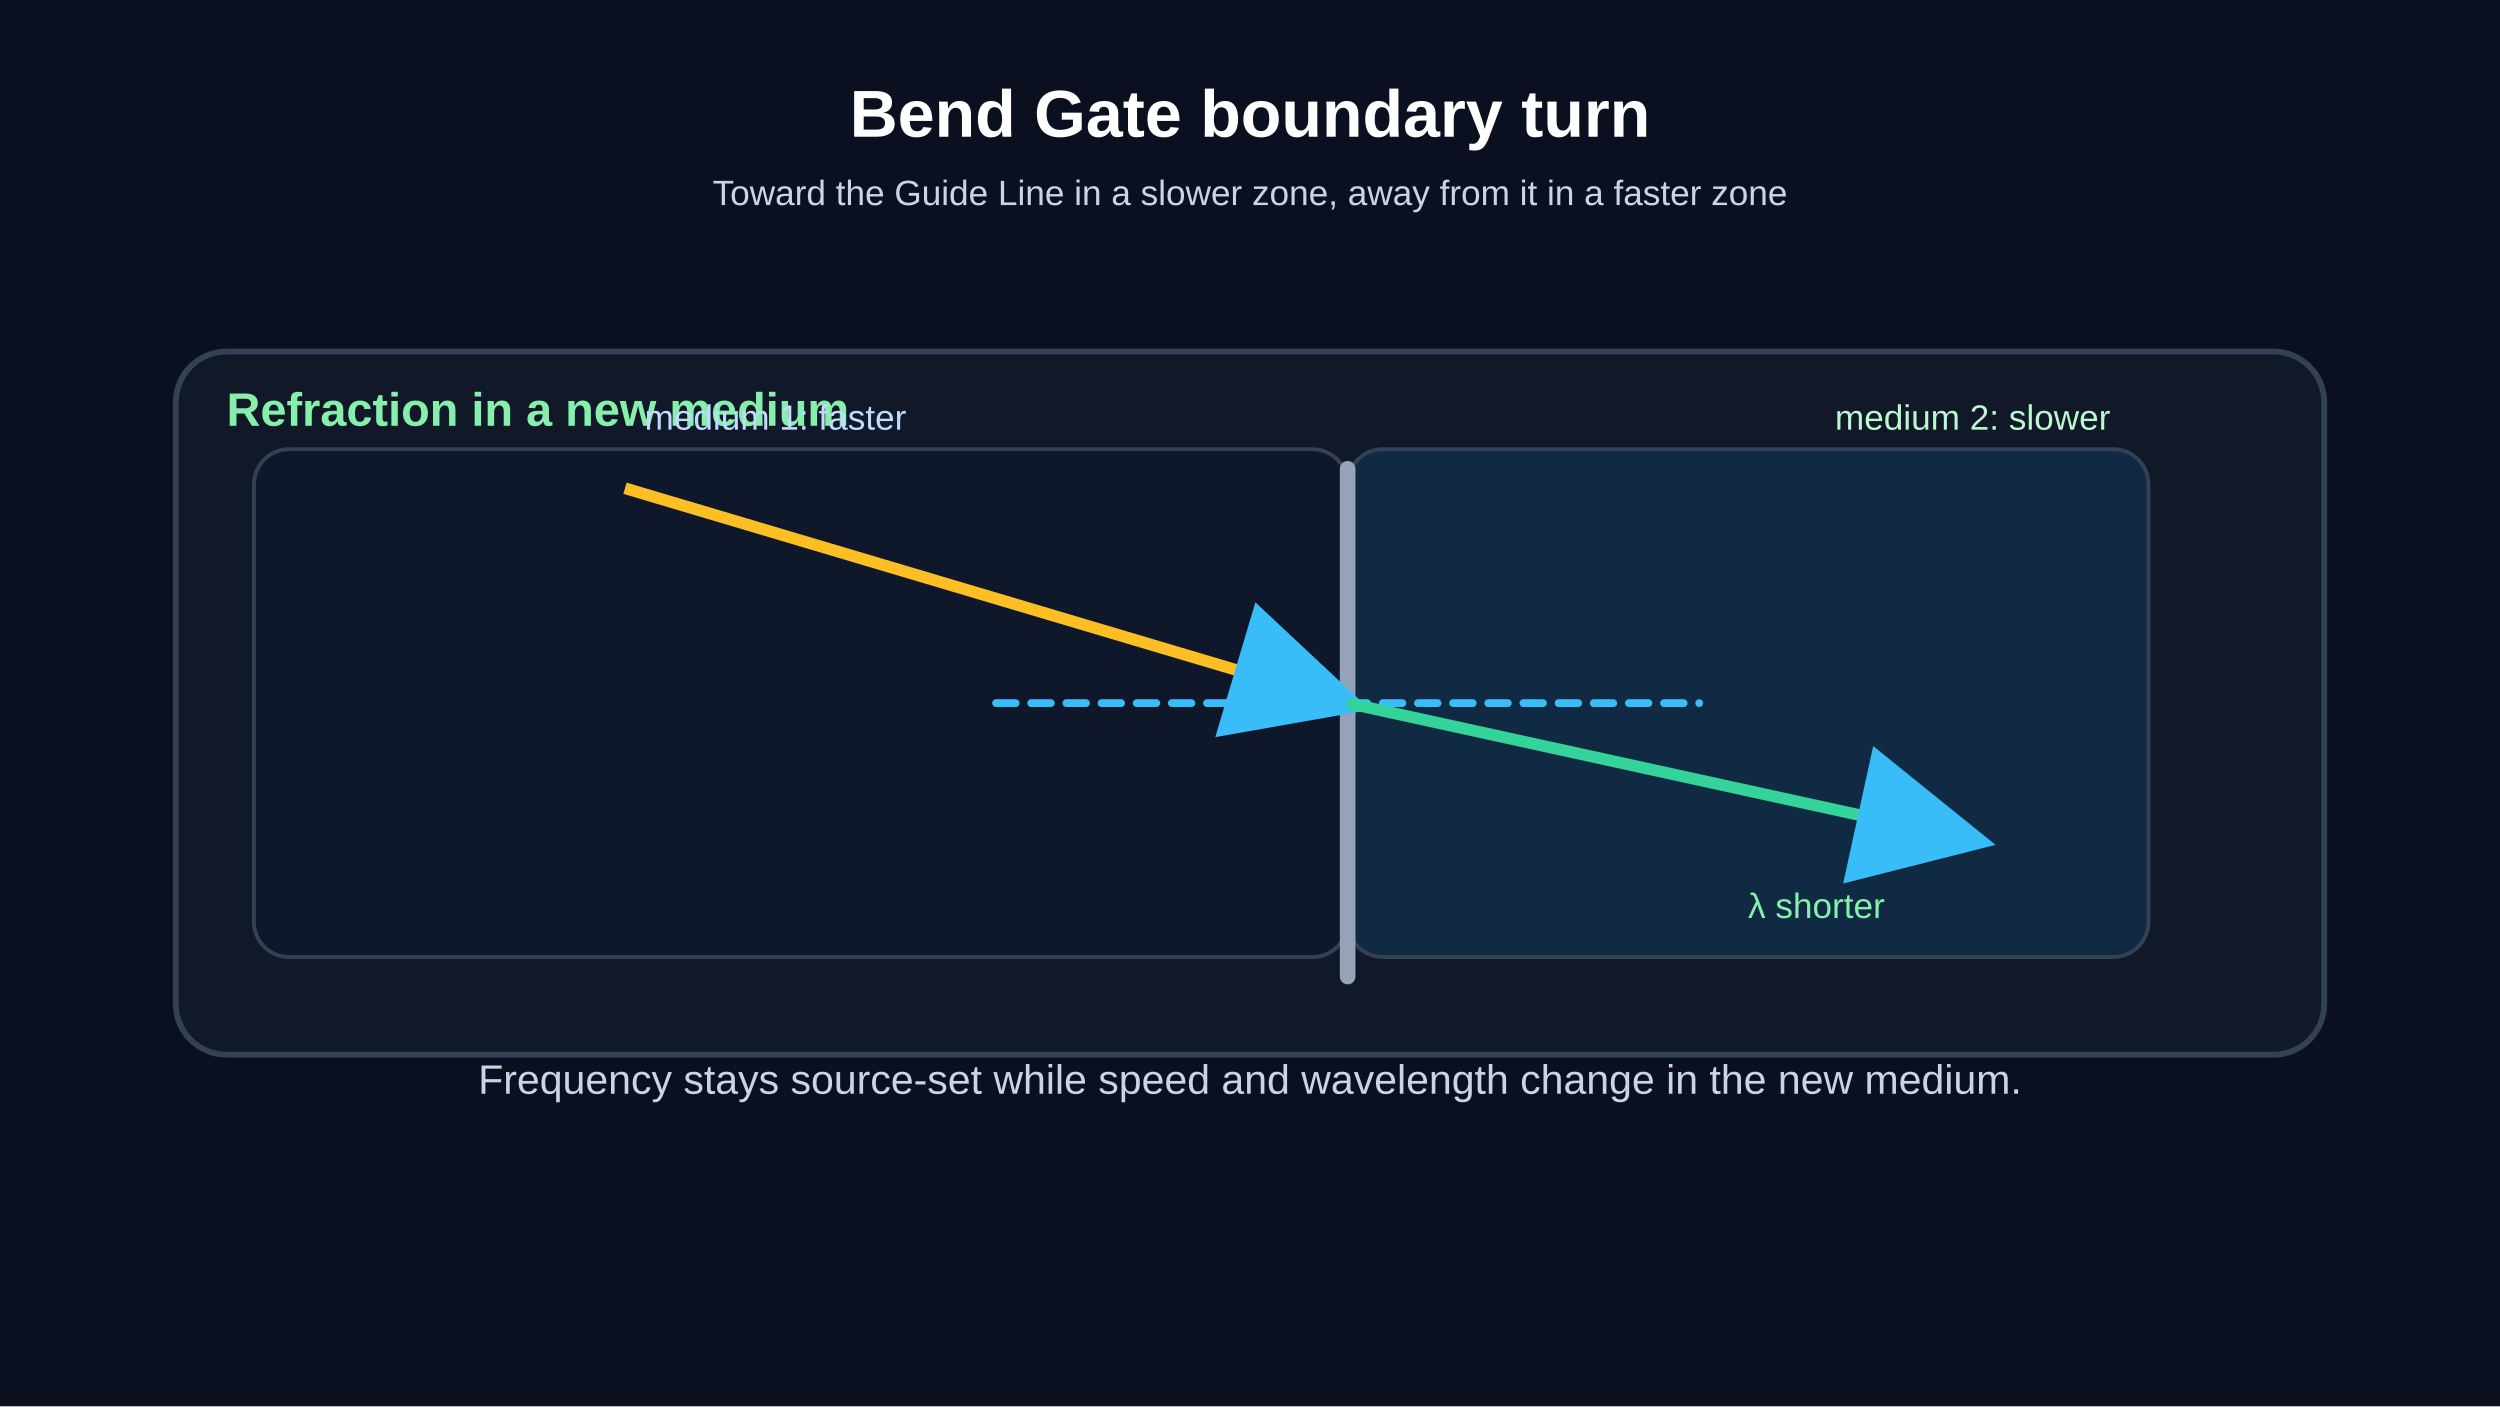
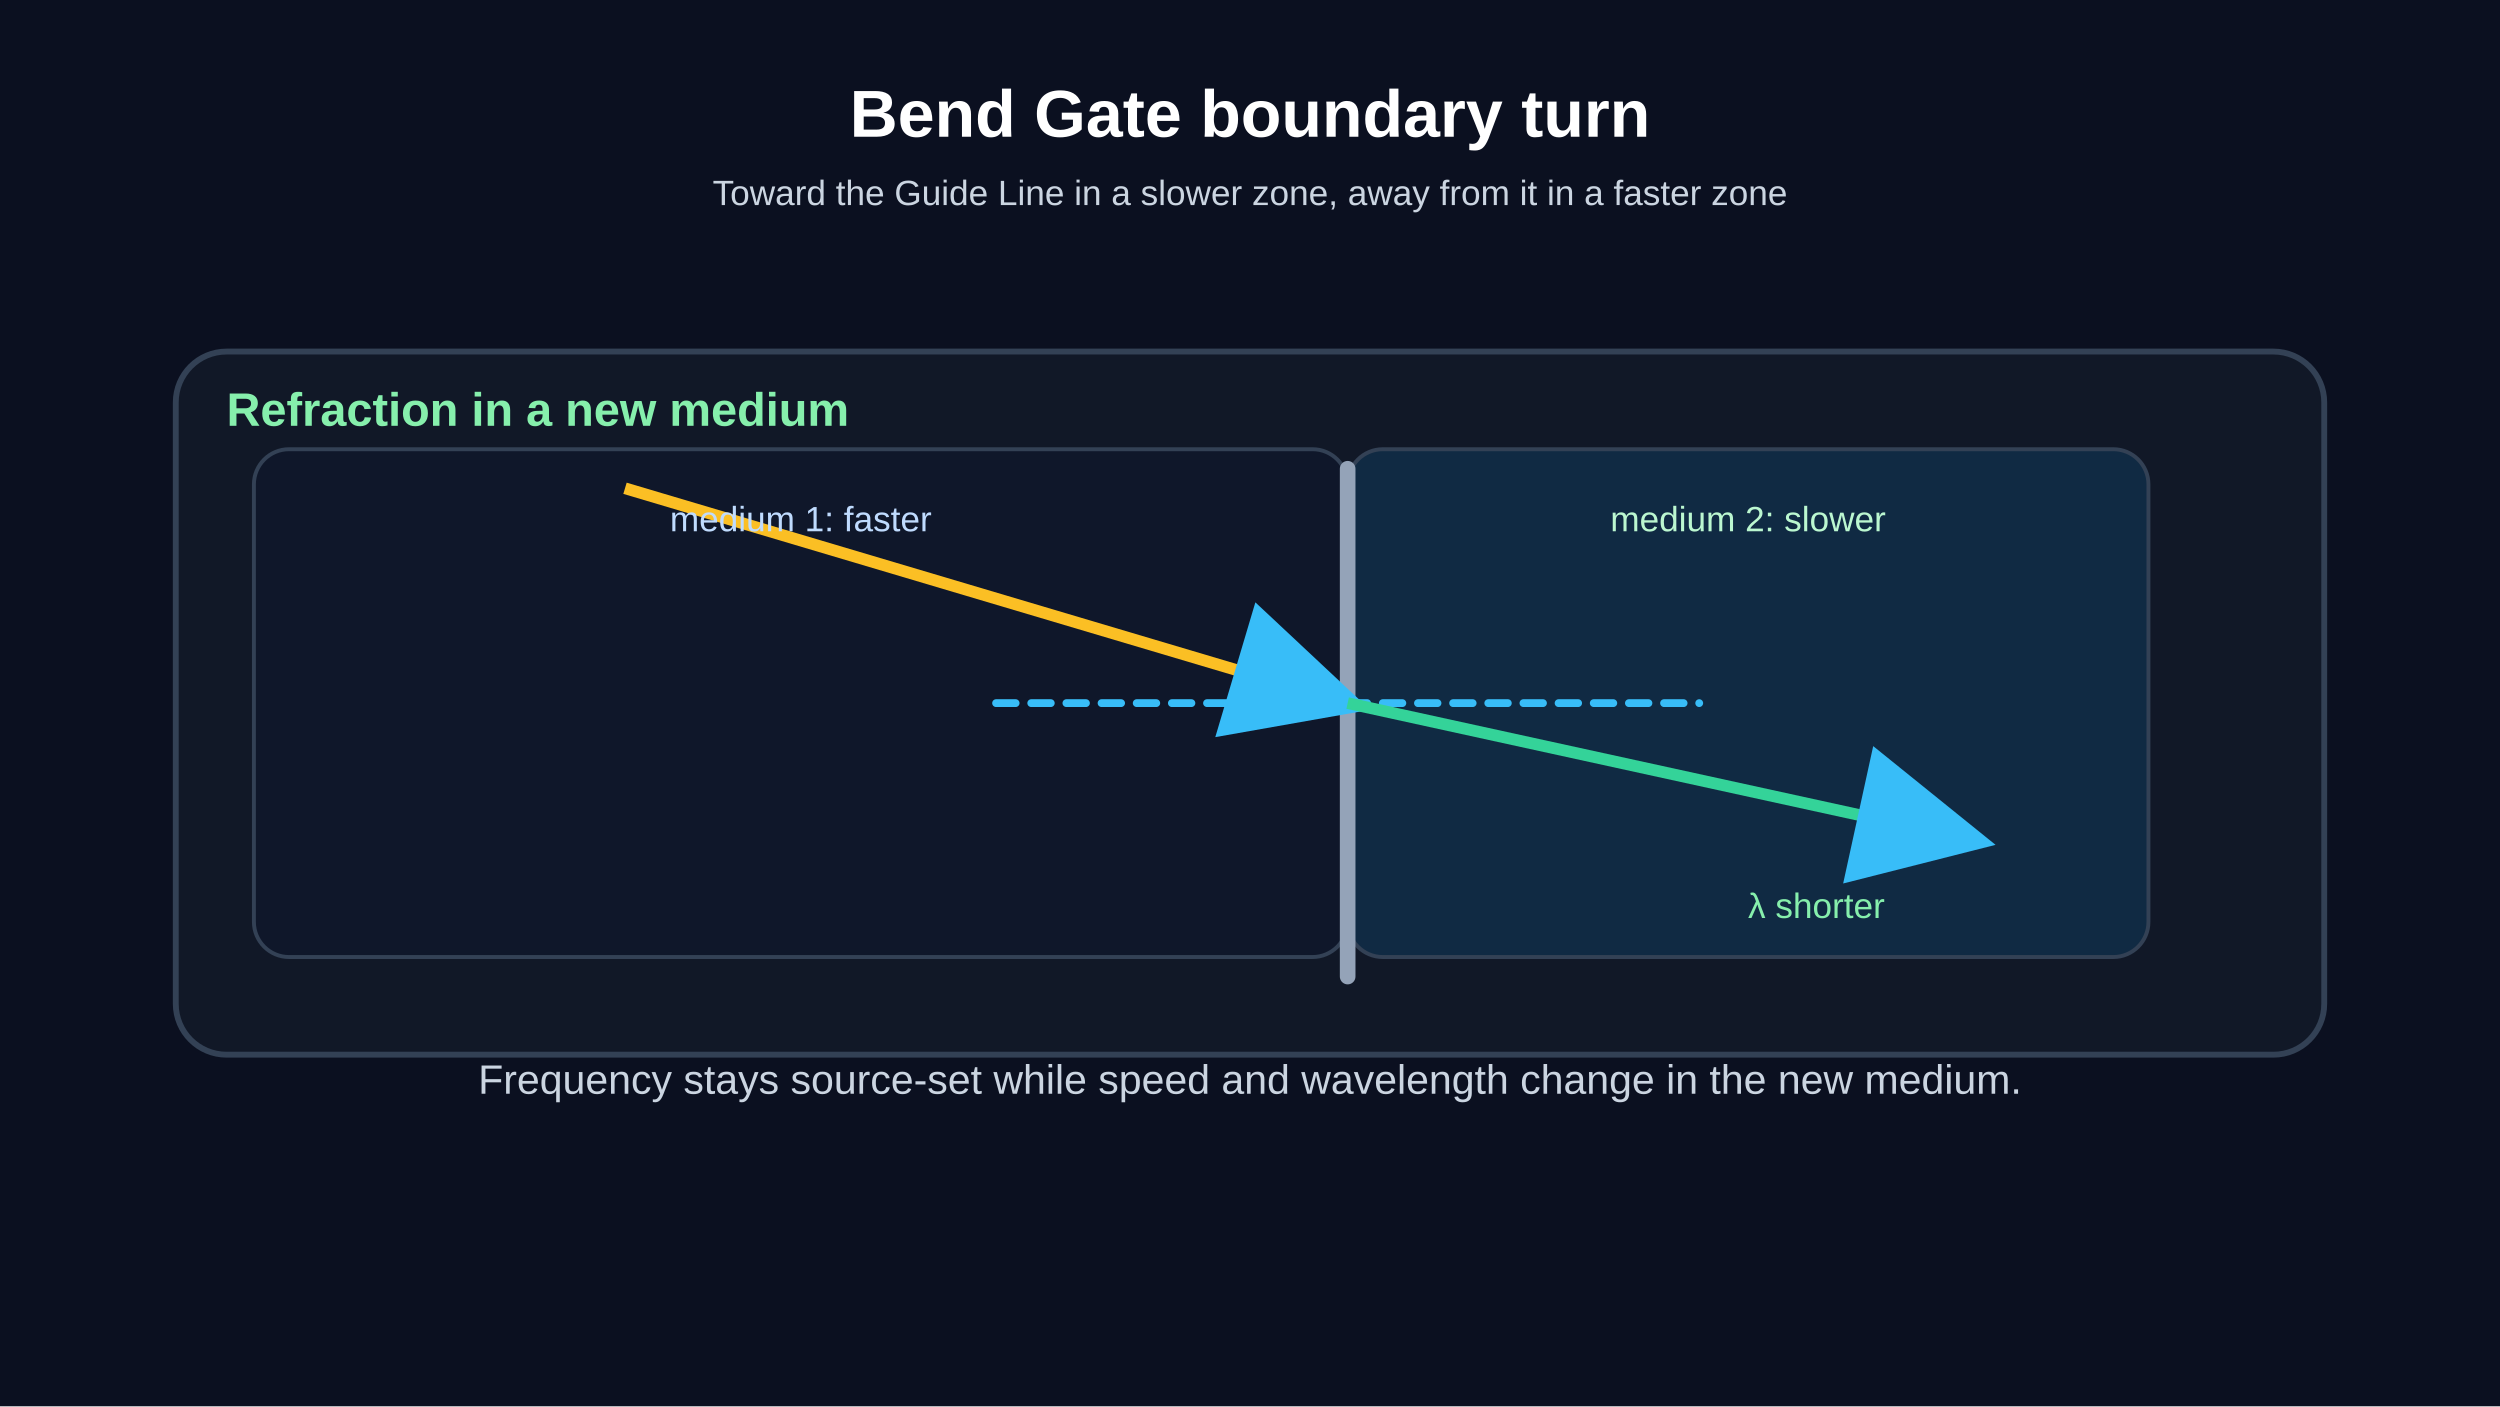
<svg xmlns="http://www.w3.org/2000/svg" width="1280" height="720" viewBox="0 0 1280 720">
  <defs>
    <marker id="wave-arrow" markerWidth="12" markerHeight="12" refX="10" refY="6" orient="auto" markerUnits="strokeWidth">
      <path d="M 0 0 L 12 6 L 0 12 z" fill="#38bdf8" />
    </marker>
  </defs>
  <rect width="100%" height="100%" fill="#0b1020" />
  <text x="640.00" y="70.00" fill="white" text-anchor="middle" font-size="34" font-family="Arial" font-weight="bold">Bend Gate boundary turn</text>
  <text x="640.00" y="105.00" fill="#cbd5e1" text-anchor="middle" font-size="18" font-family="Arial" font-weight="normal">Toward the Guide Line in a slower zone, away from it in a faster zone</text>
  <rect x="90.00" y="180.00" width="1100.00" height="360.00" rx="26" fill="#111827" stroke="#334155" stroke-width="3" />
  <text x="116.00" y="218.00" fill="#86efac" text-anchor="start" font-size="24" font-family="Arial" font-weight="bold">Refraction in a new medium</text>
  <rect x="130.00" y="230.00" width="560.00" height="260.00" rx="18" fill="#0f172a" stroke="#334155" stroke-width="2" />
  <rect x="690.00" y="230.00" width="410.00" height="260.00" rx="18" fill="#102a43" stroke="#334155" stroke-width="2" />
  <line x1="690.00" y1="240.00" x2="690.00" y2="500.00" stroke="#94a3b8" stroke-width="8" stroke-linecap="round" />
  <line x1="510.00" y1="360.00" x2="870.00" y2="360.00" stroke="#38bdf8" stroke-width="4" stroke-linecap="round" stroke-dasharray="10 8" />
  <path d="M 320 250 L 690 360" stroke="#fbbf24" stroke-width="6" fill="none" marker-end="url(#wave-arrow)" />
  <path d="M 690 360 L 1010 430" stroke="#34d399" stroke-width="6" fill="none" marker-end="url(#wave-arrow)" />
-   <text x="330.00" y="220.00" fill="#bfdbfe" text-anchor="start" font-size="18" font-family="Arial" font-weight="normal">medium 1: faster</text>
-   <text x="1010.00" y="220.00" fill="#bbf7d0" text-anchor="middle" font-size="18" font-family="Arial" font-weight="normal">medium 2: slower</text>
+   <text x="410.00" y="272.00" fill="#bfdbfe" text-anchor="middle" font-size="18" font-family="Arial" font-weight="normal">medium 1: faster</text>
+   <text x="895.00" y="272.00" fill="#bbf7d0" text-anchor="middle" font-size="18" font-family="Arial" font-weight="normal">medium 2: slower</text>
  <text x="930.00" y="470.00" fill="#86efac" text-anchor="middle" font-size="18" font-family="Arial" font-weight="normal">λ shorter</text>
  <text x="640.00" y="560.00" fill="#cbd5e1" text-anchor="middle" font-size="21" font-family="Arial" font-weight="normal">Frequency stays source-set while speed and wavelength change in the new medium.</text>
</svg>
